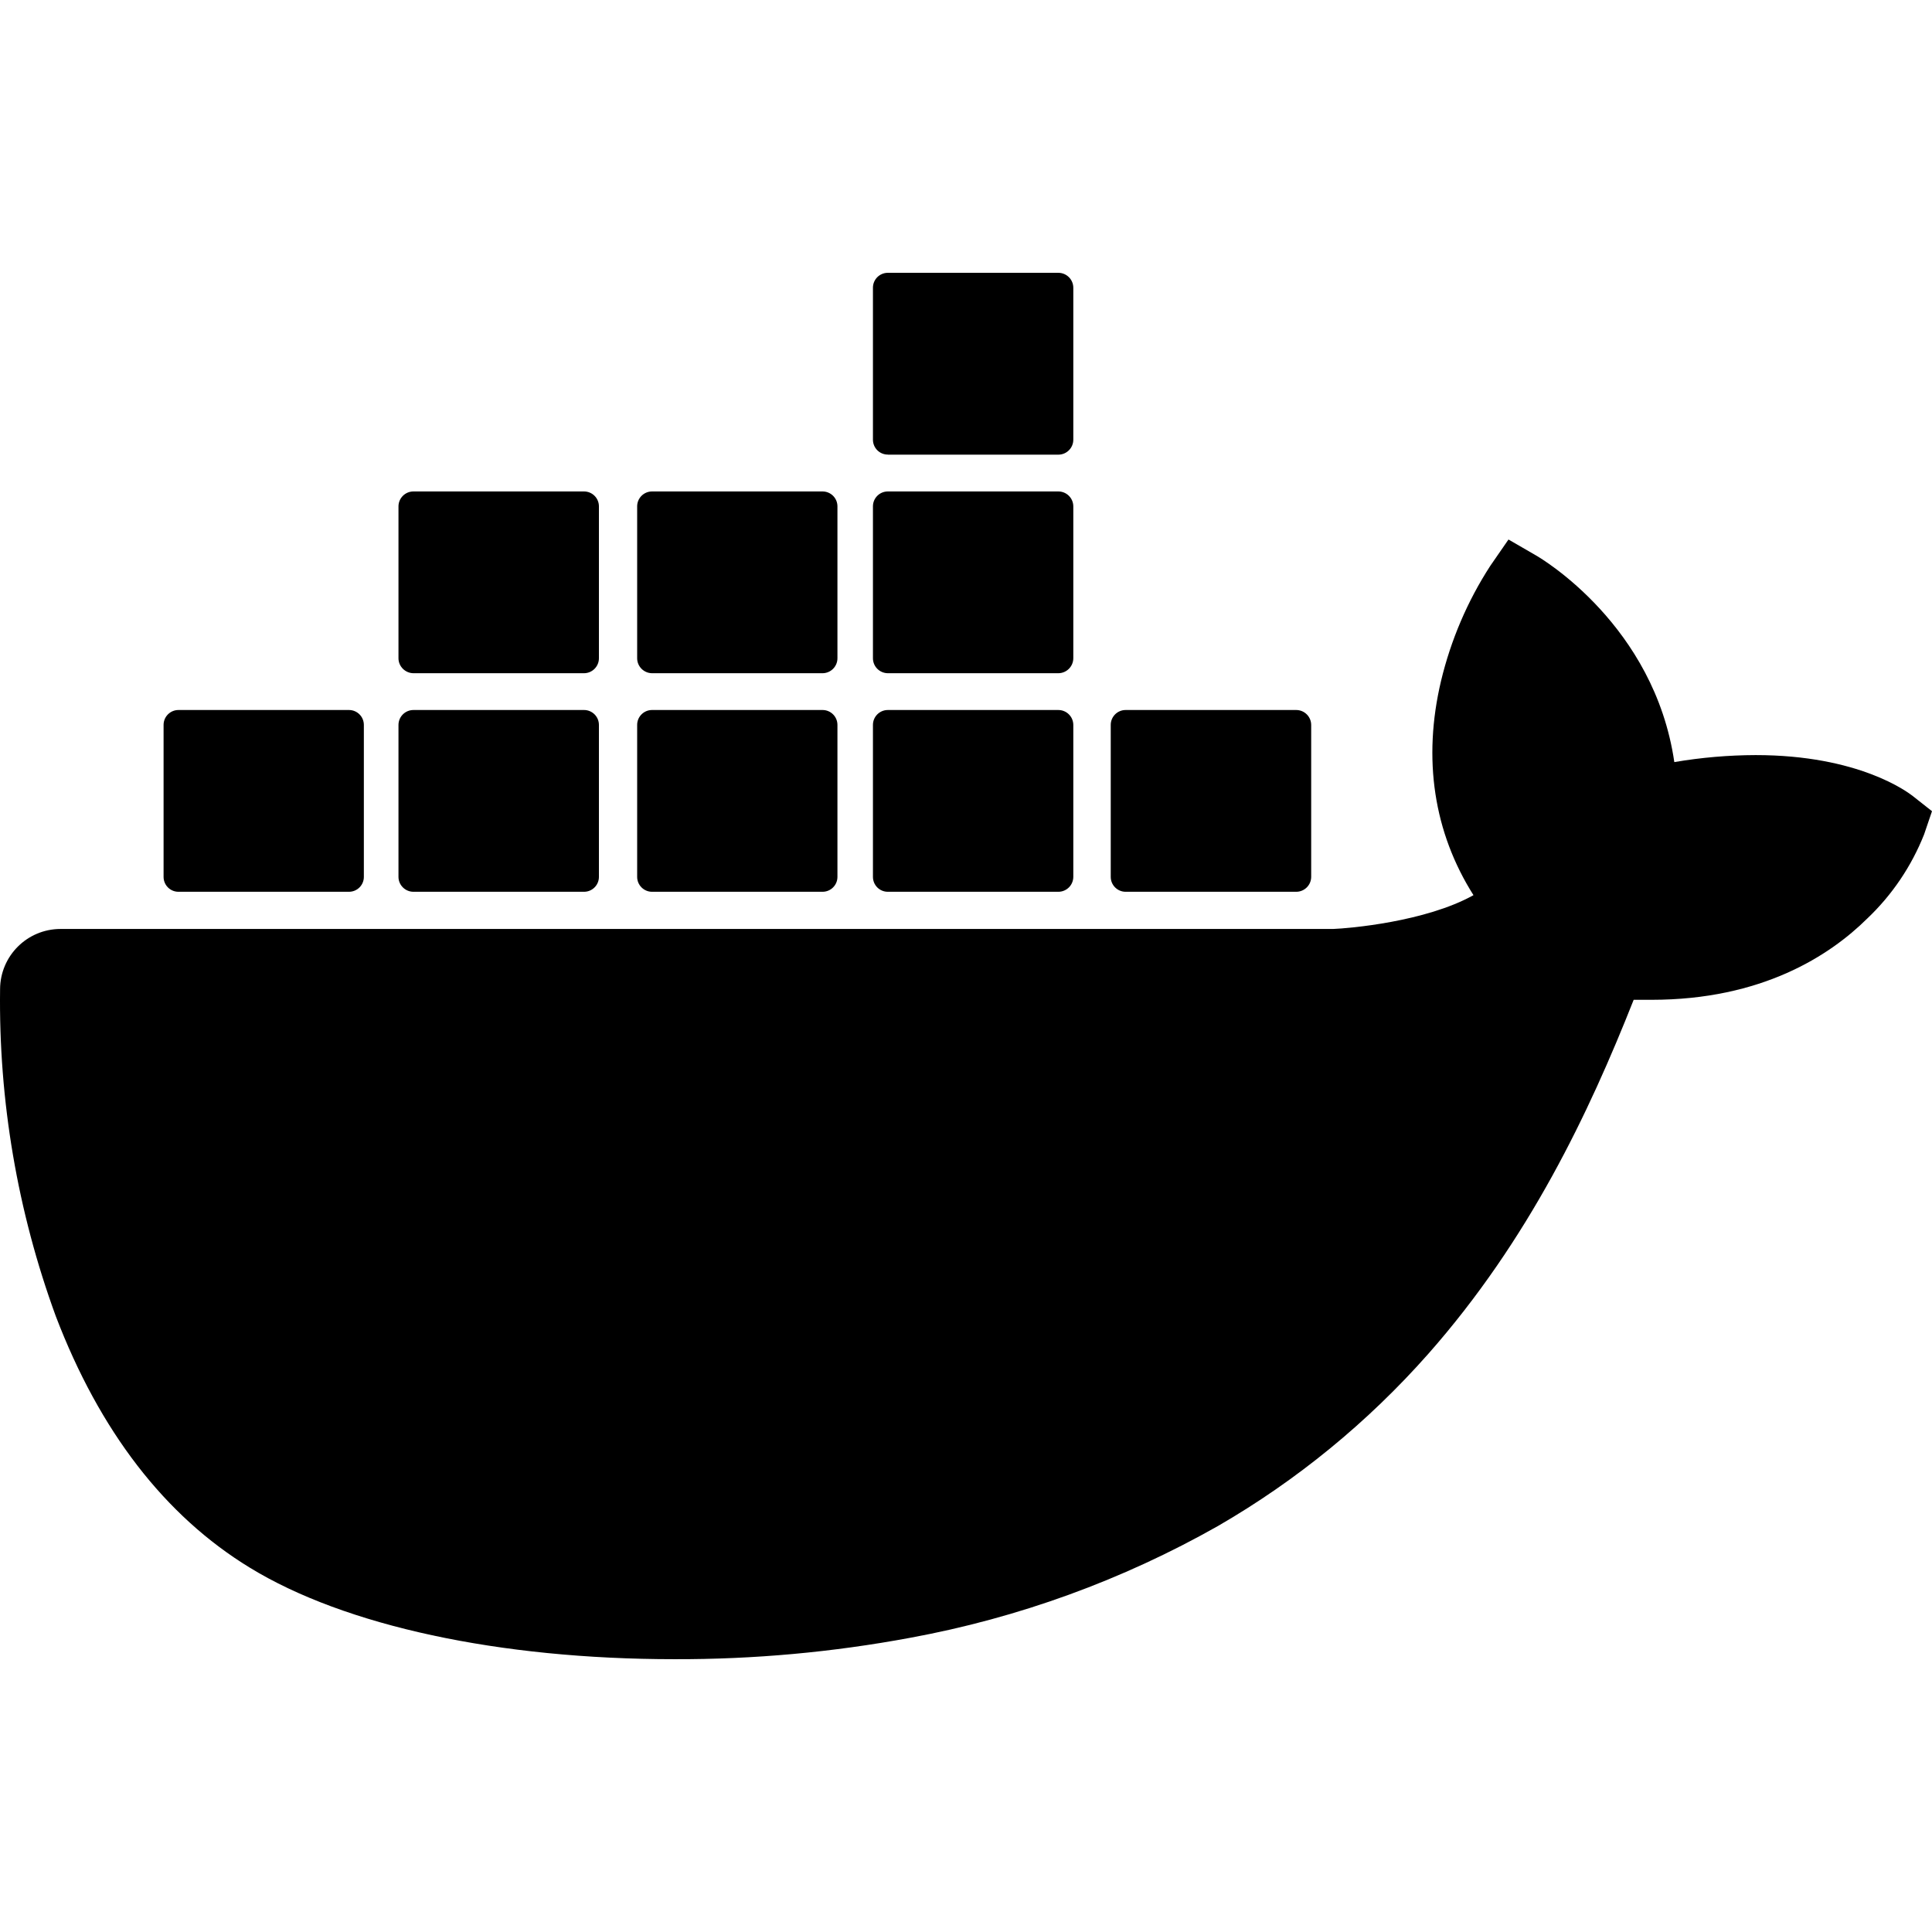
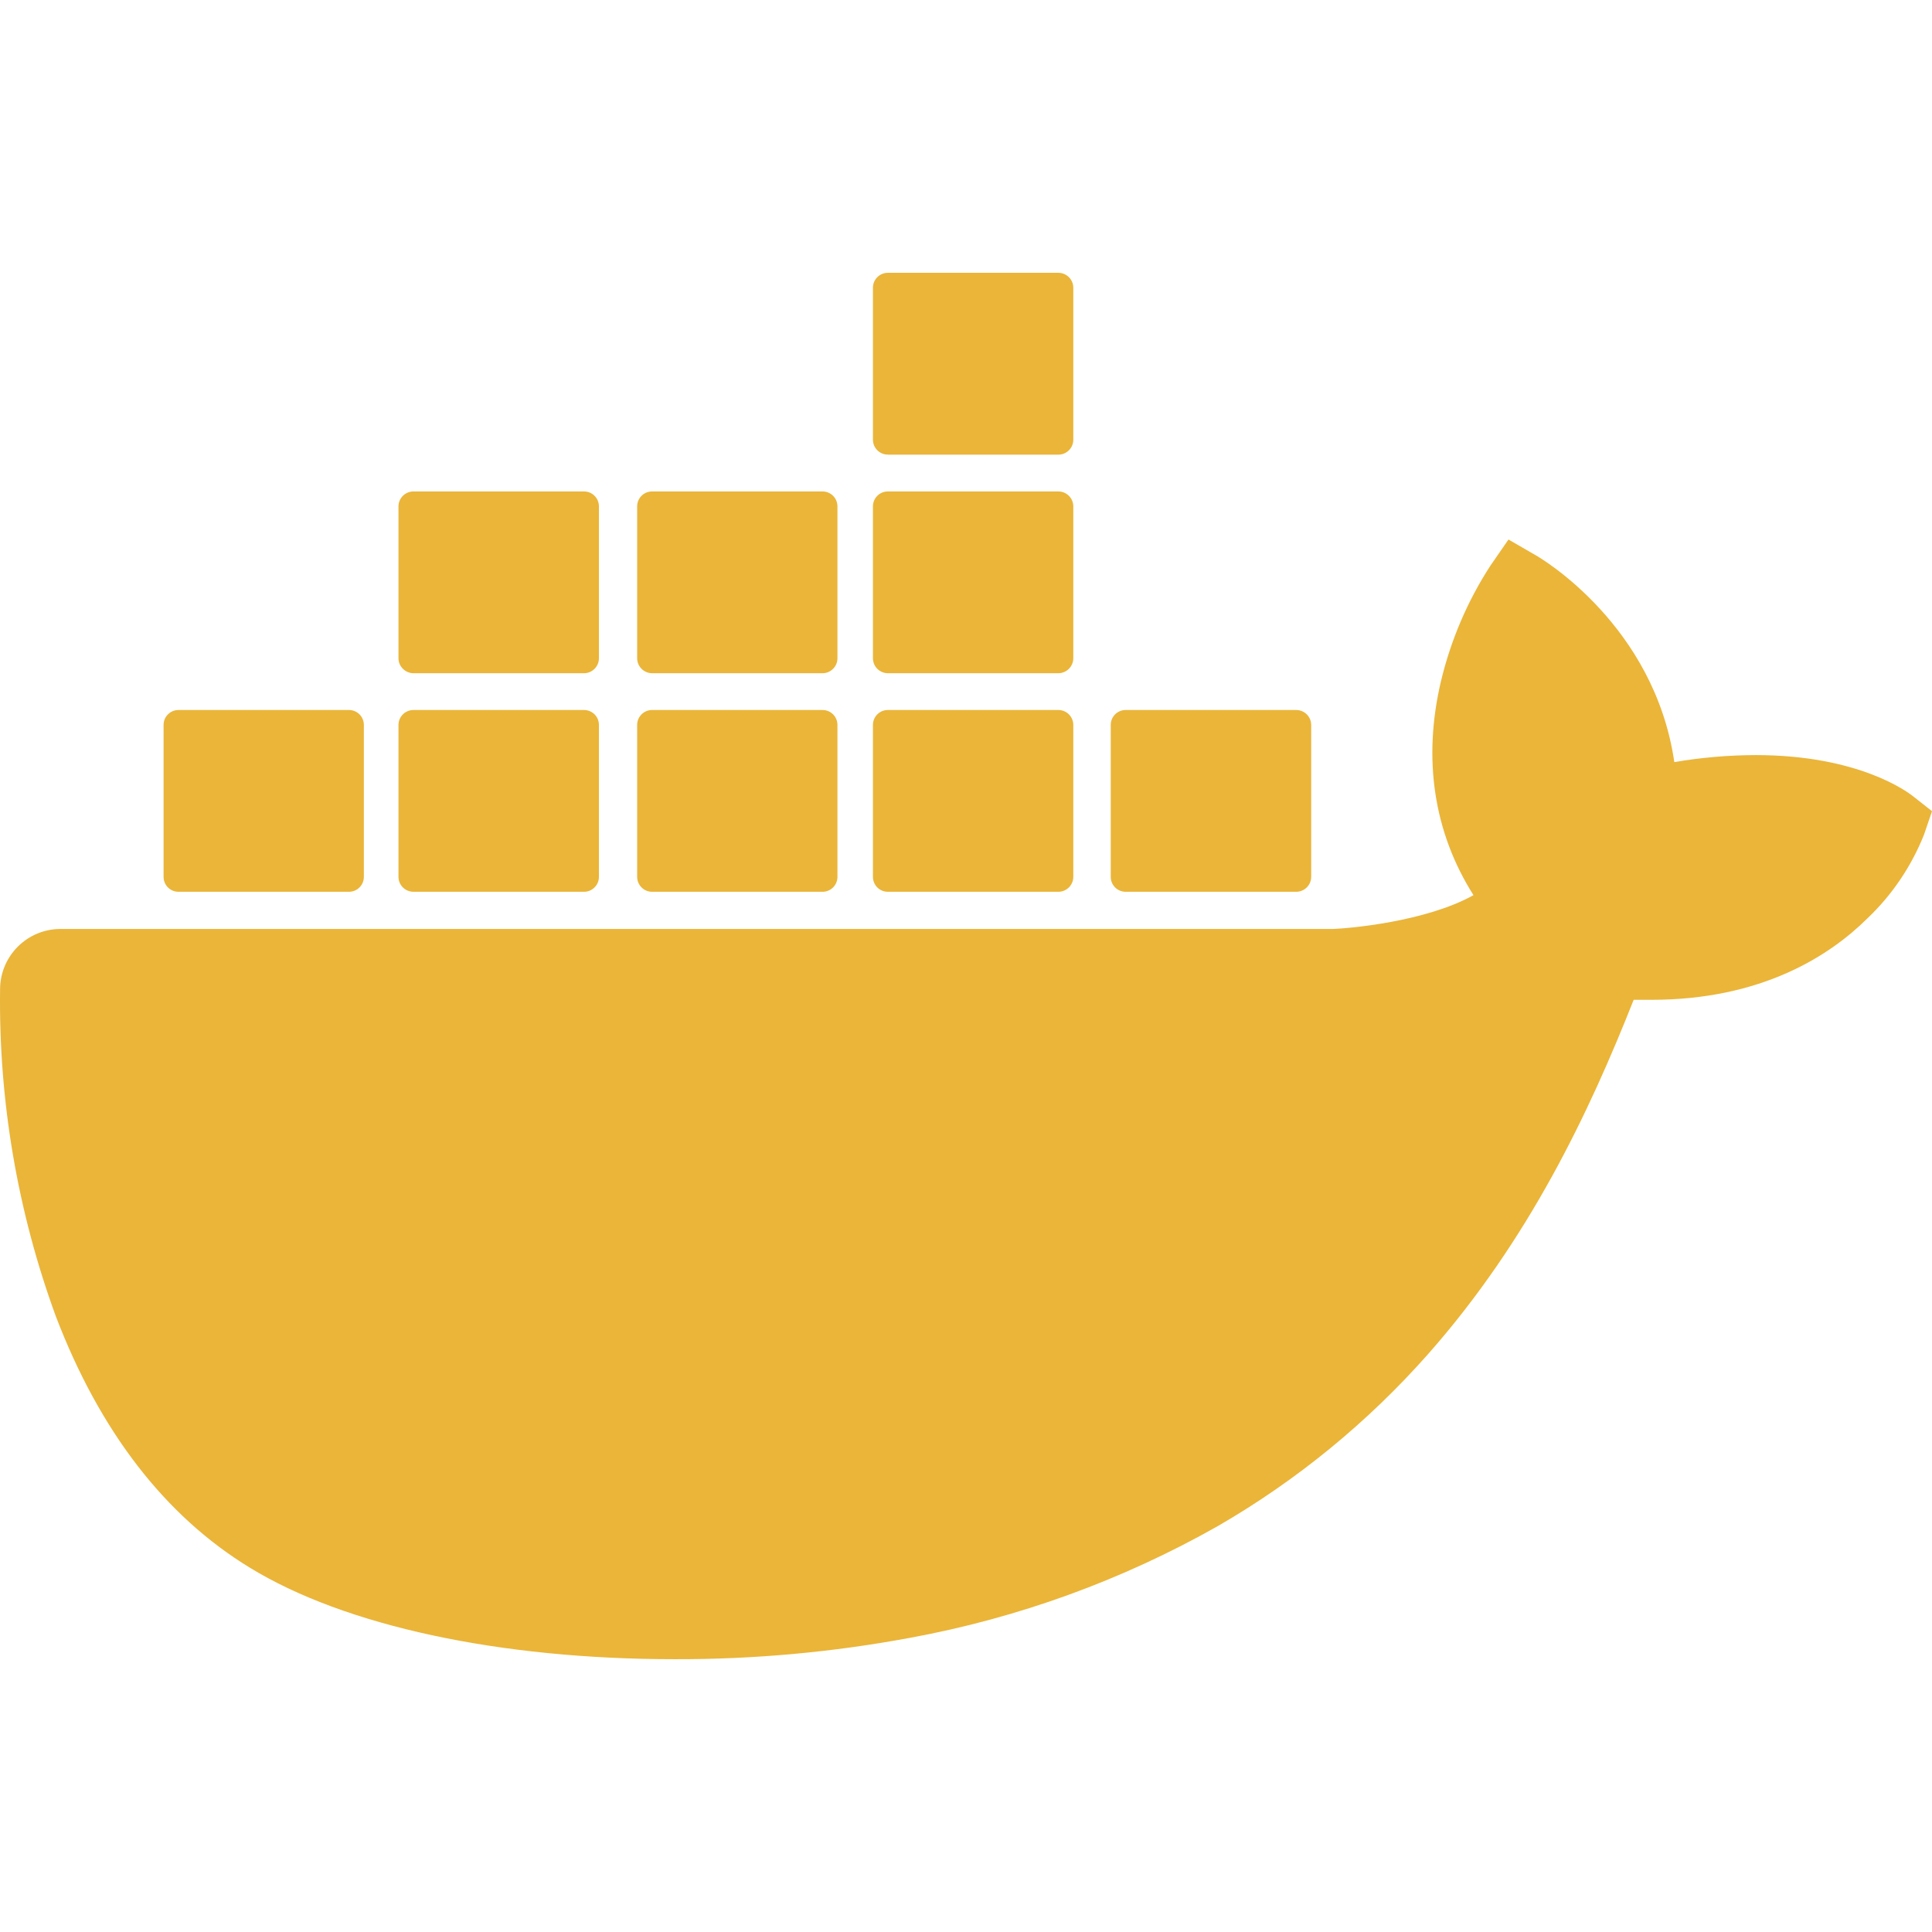
- <svg xmlns="http://www.w3.org/2000/svg" fill="#000000" width="800px" height="800px" viewBox="0 0 24 24" role="img">
+ <svg xmlns="http://www.w3.org/2000/svg" fill="#eab539" width="800px" height="800px" viewBox="0 0 24 24" role="img">
  <path d="M13.983 11.078h2.119a.186.186 0 00.186-.185V9.006a.186.186 0 00-.186-.186h-2.119a.185.185 0 00-.185.185v1.888c0 .102.083.185.185.185m-2.954-5.43h2.118a.186.186 0 00.186-.186V3.574a.186.186 0 00-.186-.185h-2.118a.185.185 0 00-.185.185v1.888c0 .102.082.185.185.185m0 2.716h2.118a.187.187 0 00.186-.186V6.29a.186.186 0 00-.186-.185h-2.118a.185.185 0 00-.185.185v1.887c0 .102.082.185.185.186m-2.93 0h2.12a.186.186 0 00.184-.186V6.29a.185.185 0 00-.185-.185H8.1a.185.185 0 00-.185.185v1.887c0 .102.083.185.185.186m-2.964 0h2.119a.186.186 0 00.185-.186V6.29a.185.185 0 00-.185-.185H5.136a.186.186 0 00-.186.185v1.887c0 .102.084.185.186.186m5.893 2.715h2.118a.186.186 0 00.186-.185V9.006a.186.186 0 00-.186-.186h-2.118a.185.185 0 00-.185.185v1.888c0 .102.082.185.185.185m-2.93 0h2.12a.185.185 0 00.184-.185V9.006a.185.185 0 00-.184-.186h-2.12a.185.185 0 00-.184.185v1.888c0 .102.083.185.185.185m-2.964 0h2.119a.185.185 0 00.185-.185V9.006a.185.185 0 00-.184-.186h-2.12a.186.186 0 00-.186.186v1.887c0 .102.084.185.186.185m-2.92 0h2.12a.185.185 0 00.184-.185V9.006a.185.185 0 00-.184-.186h-2.12a.185.185 0 00-.184.185v1.888c0 .102.082.185.185.185M23.763 9.89c-.065-.051-.672-.51-1.954-.51-.338.001-.676.03-1.01.087-.248-1.7-1.653-2.53-1.716-2.566l-.344-.199-.226.327c-.284.438-.49.922-.612 1.43-.23.97-.09 1.882.403 2.661-.595.332-1.55.413-1.744.42H.751a.751.751 0 00-.75.748 11.376 11.376 0 00.692 4.062c.545 1.428 1.355 2.48 2.41 3.124 1.18.723 3.1 1.137 5.275 1.137.983.003 1.963-.086 2.93-.266a12.248 12.248 0 003.823-1.389c.98-.567 1.86-1.288 2.61-2.136 1.252-1.418 1.998-2.997 2.553-4.4h.221c1.372 0 2.215-.549 2.68-1.009.309-.293.55-.65.707-1.046l.098-.288Z" />
</svg>
